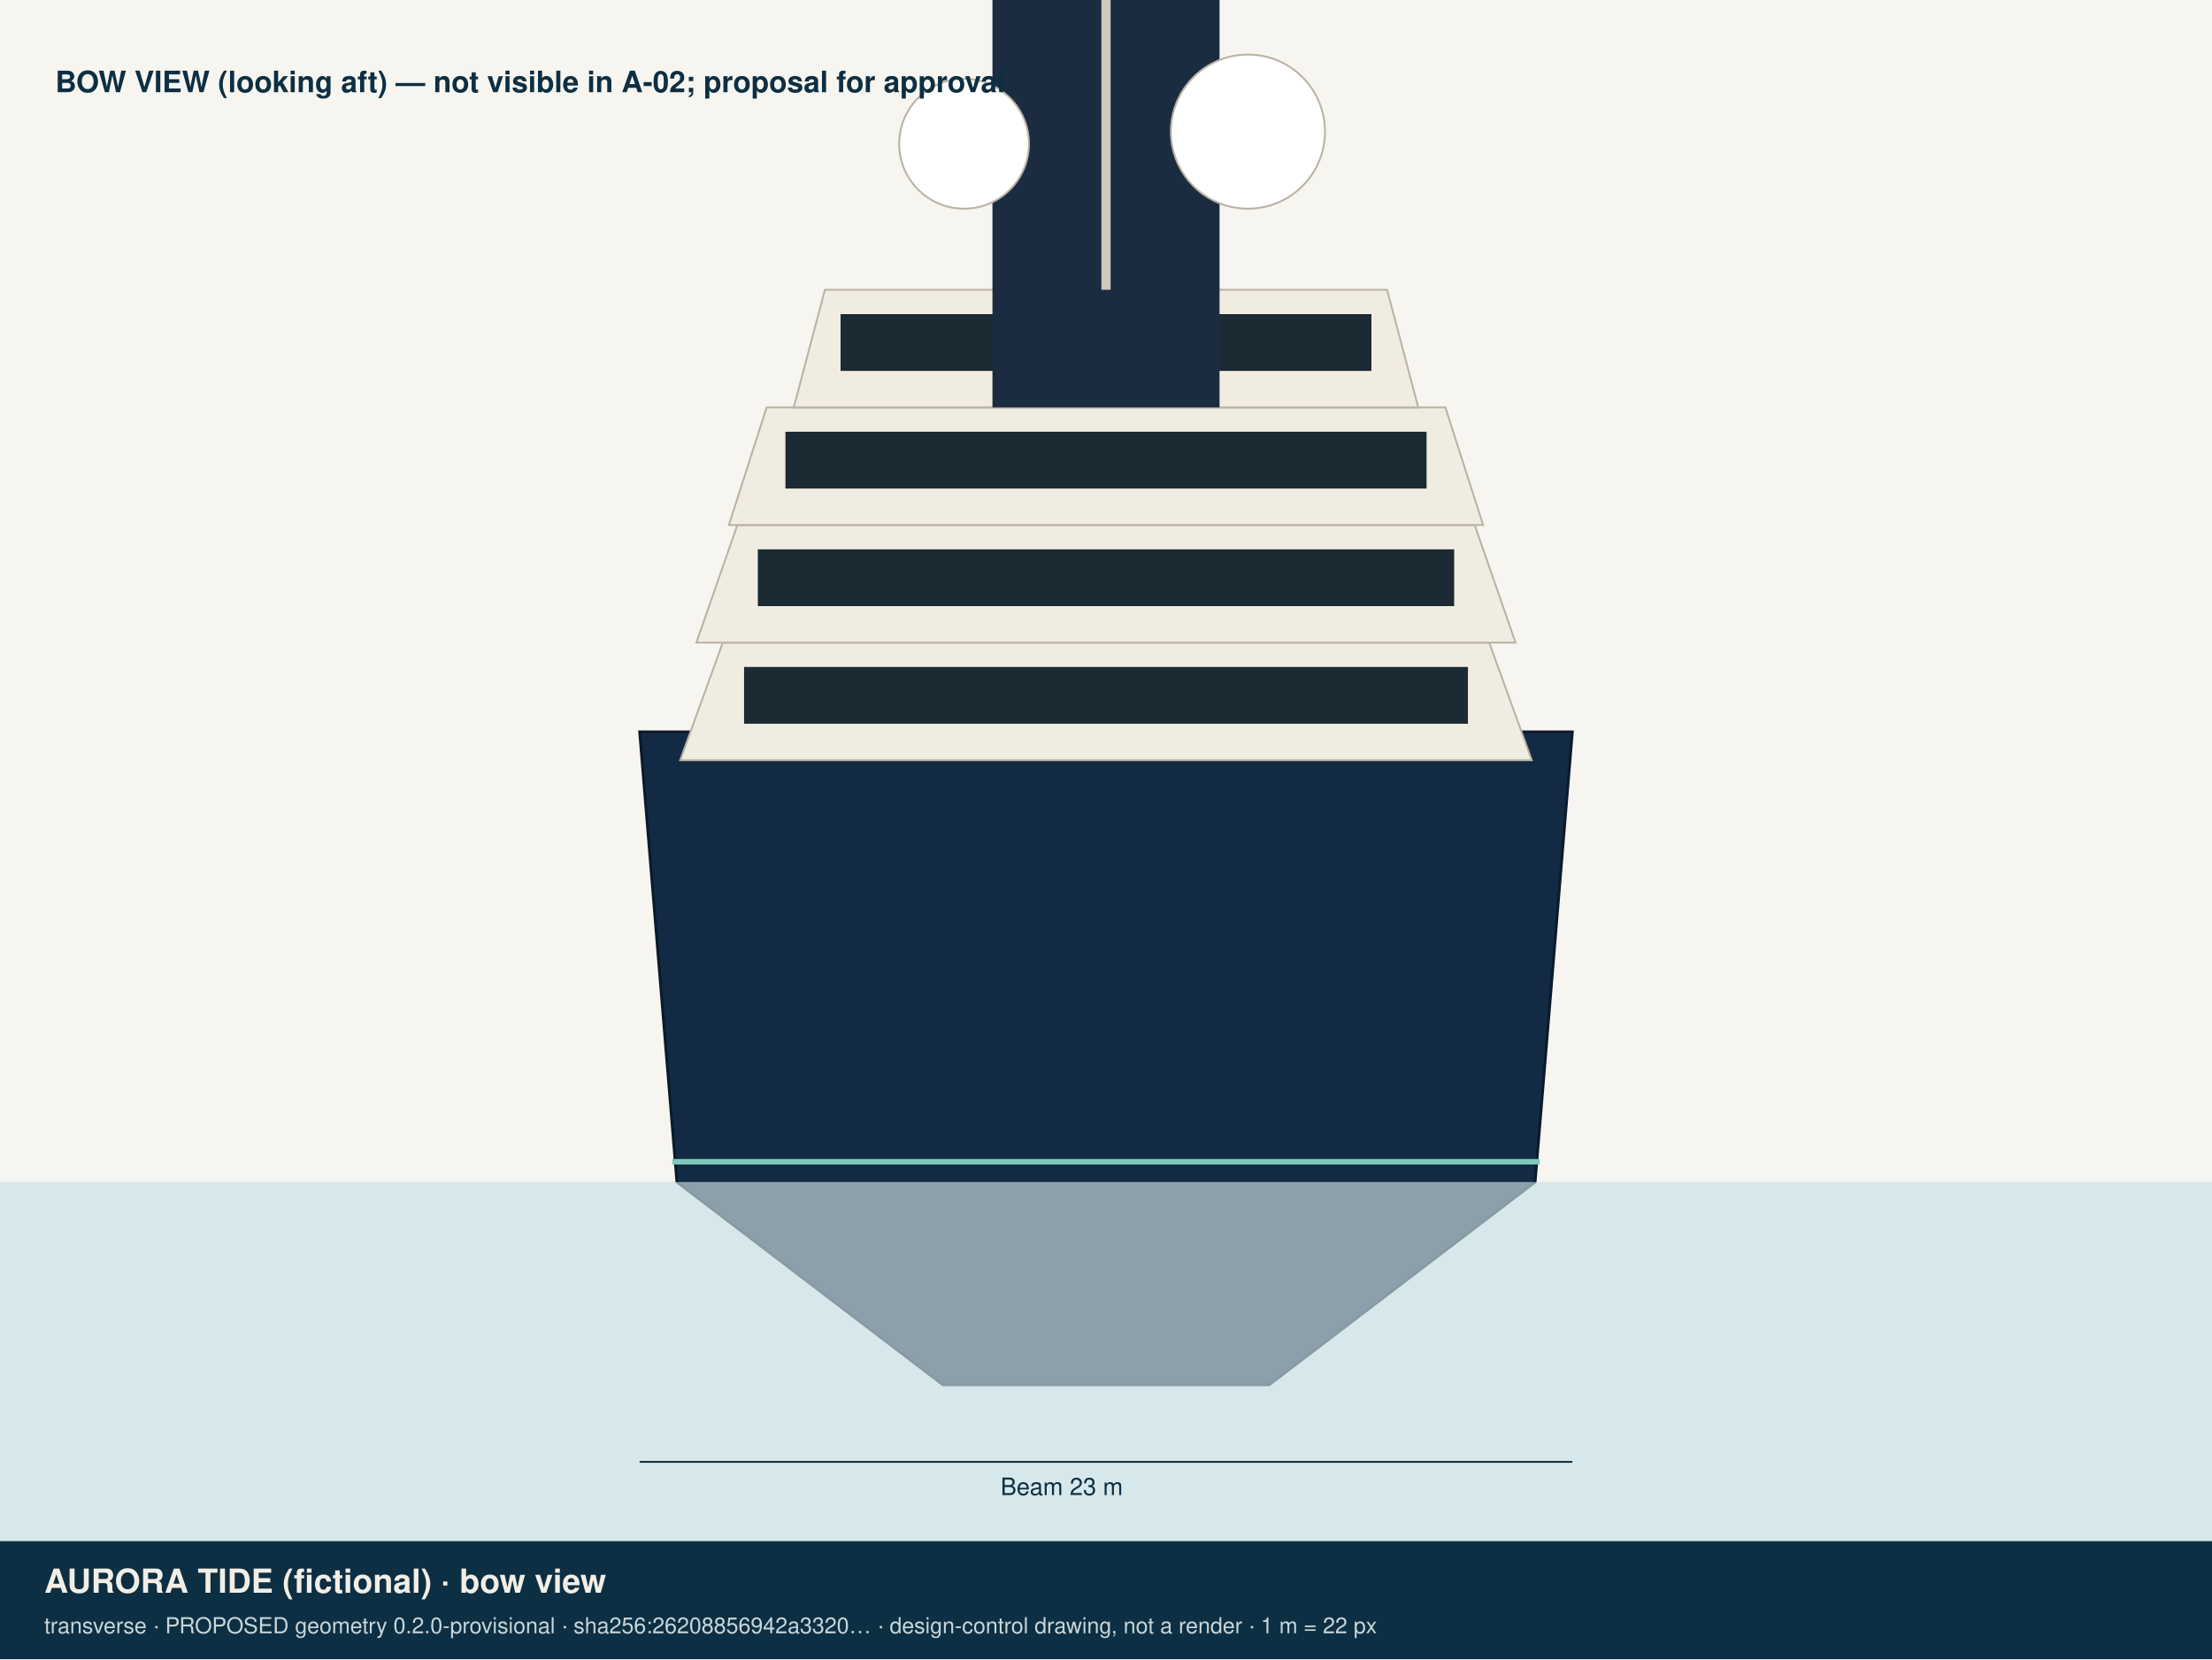
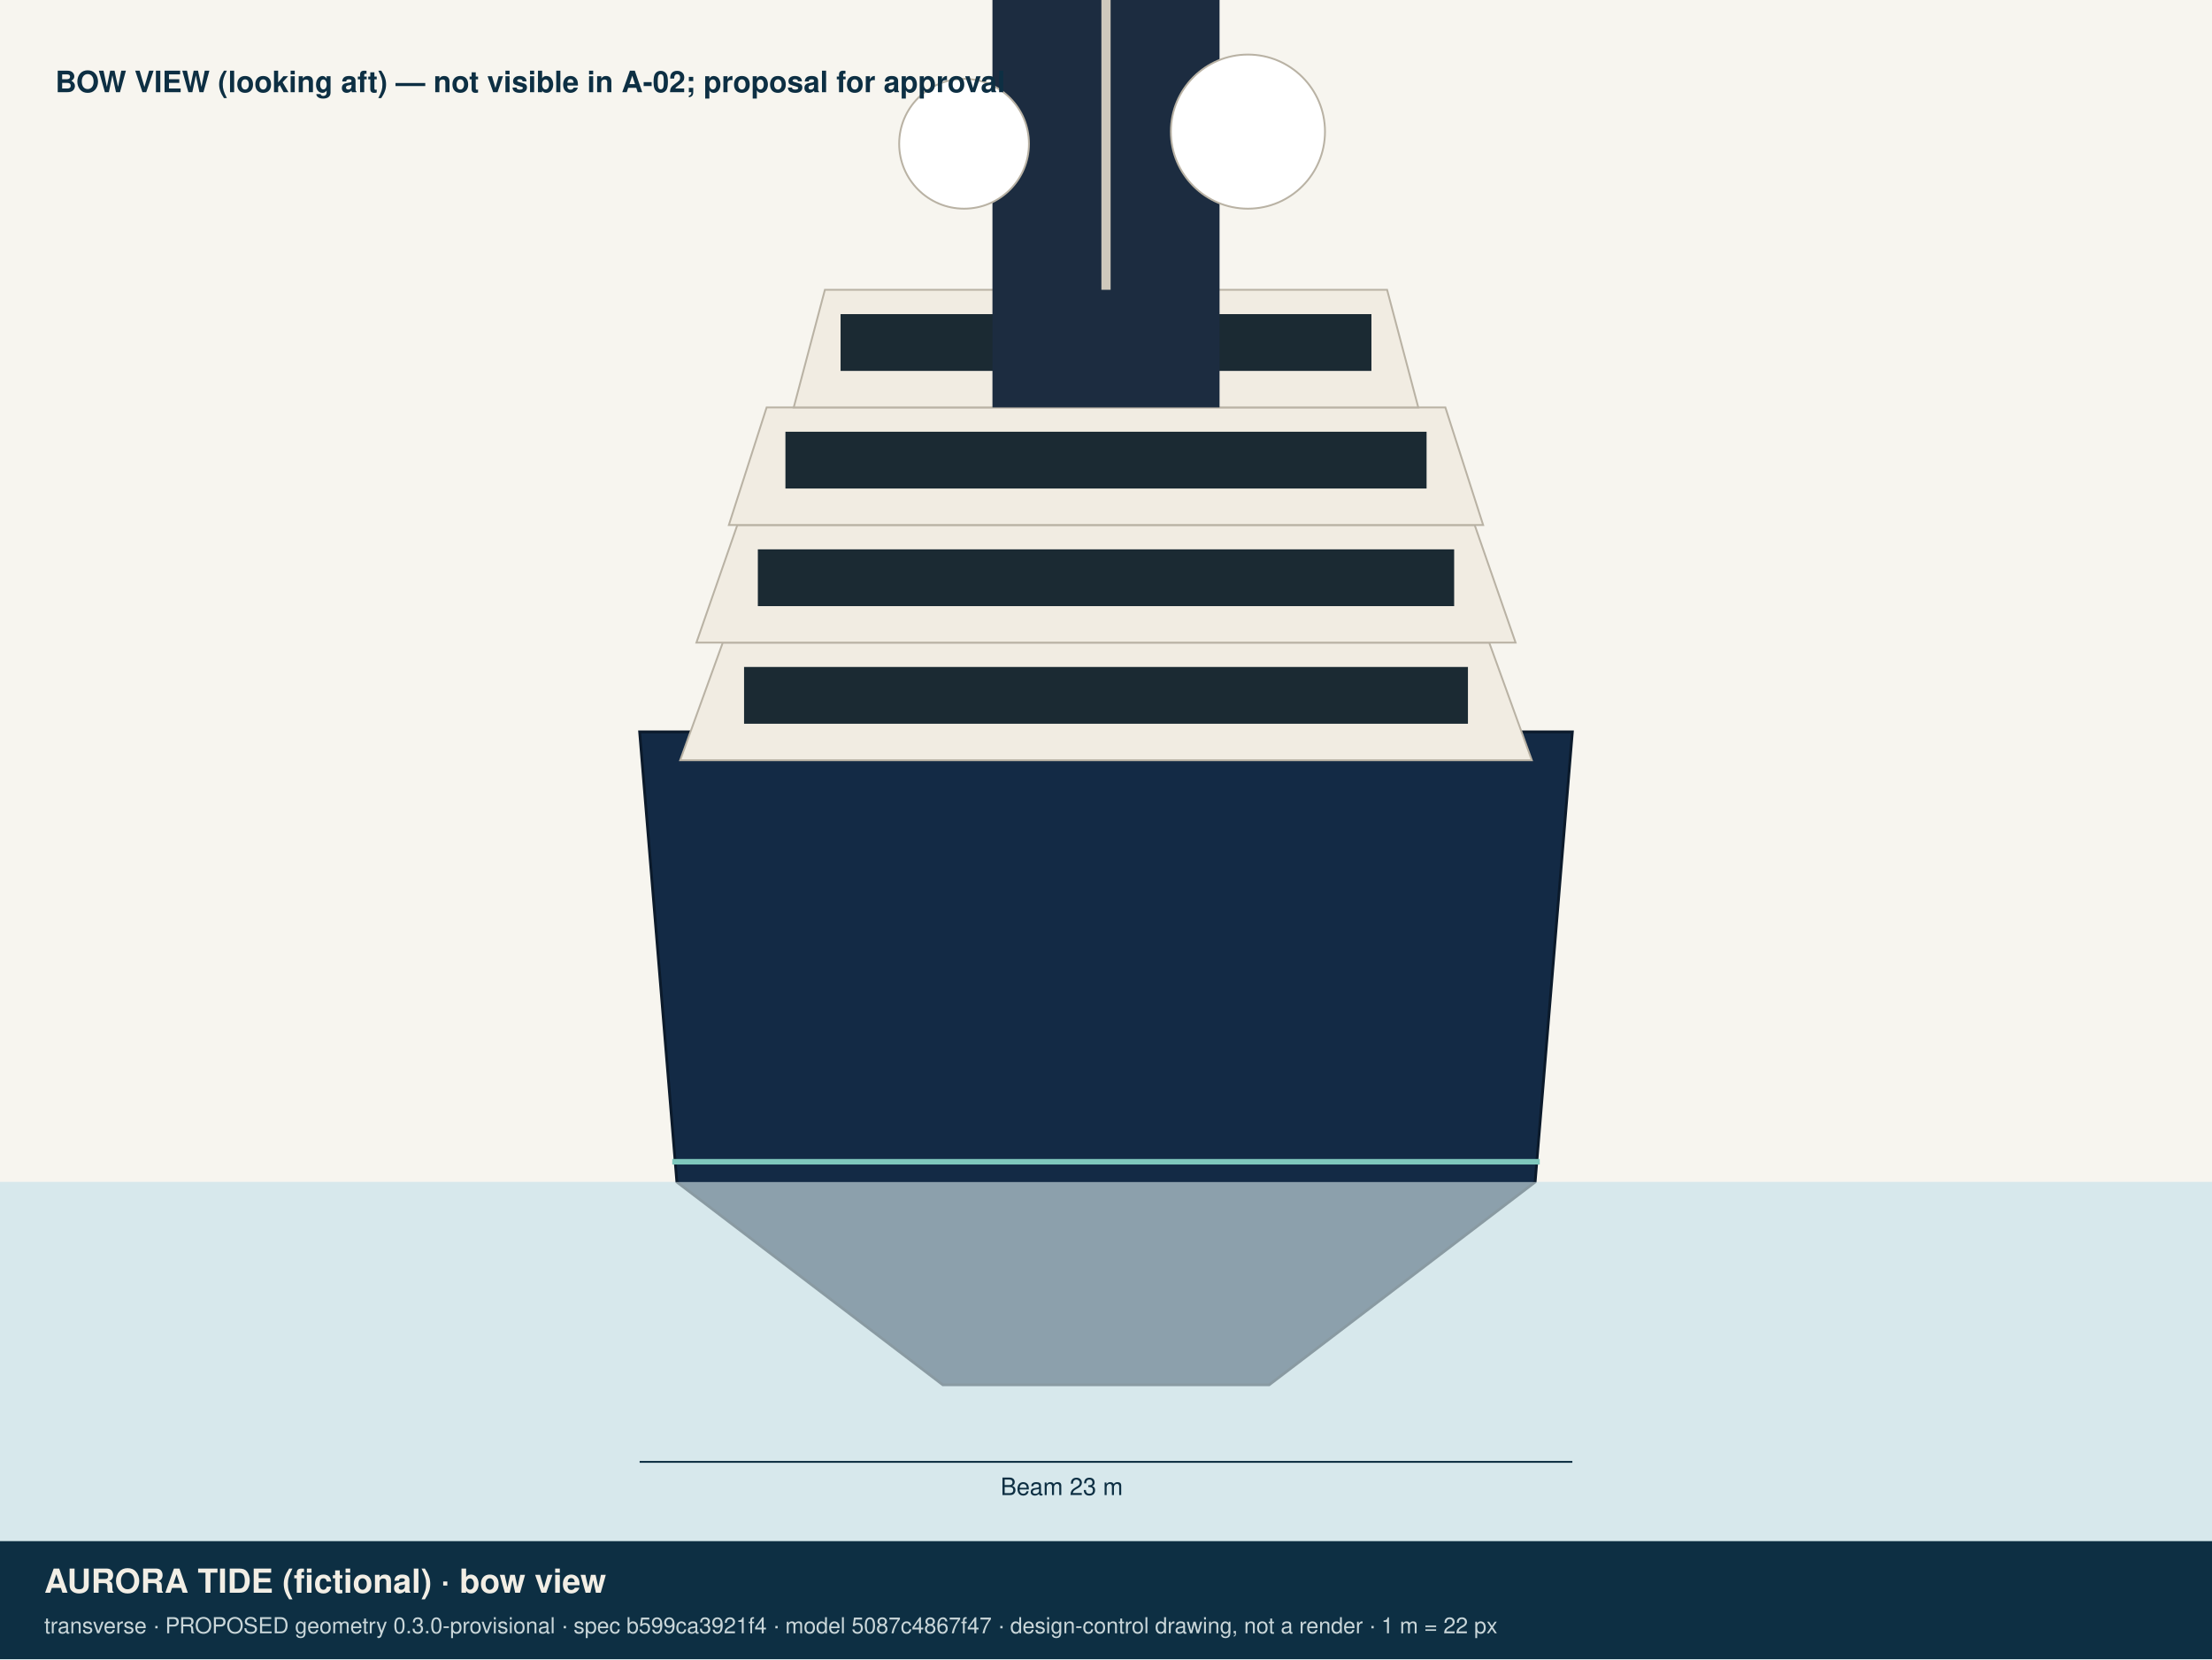
<svg xmlns="http://www.w3.org/2000/svg" viewBox="0 0 1200 900" width="1200" height="900" font-family="Helvetica, Arial, sans-serif">
  <rect width="1200" height="900" fill="#f7f5ef" />
  <g>
    <rect x="0" y="641.2" width="1200" height="900" fill="#d7e8ec" />
    <polygon points="347.0,397.0 853.0,397.0 832.8,641.2 688.5,751.2 511.5,751.2 367.2,641.2" fill="#132a45" stroke="#0b1a2b" stroke-width="1.5" />
    <rect x="0" y="641.2" width="1200" height="900" fill="#d7e8ec" fill-opacity="0.62" />
    <line x1="364.7" y1="630.2" x2="835.3" y2="630.2" stroke="#7fc8bd" stroke-width="3" />
    <polygon points="392.1,348.6 807.9,348.6 831.0,412.4 369.0,412.4" fill="#f1ece2" stroke="#b9b2a4" stroke-width="1" />
    <rect x="403.65" y="361.8" width="392.7" height="30.8" fill="#1b2a33" />
    <polygon points="400.0,284.8 800.0,284.8 822.2,348.6 377.8,348.6" fill="#f1ece2" stroke="#b9b2a4" stroke-width="1" />
    <rect x="411.13" y="298" width="377.74" height="30.8" fill="#1b2a33" />
    <polygon points="415.9,221.0 784.1,221.0 804.6,284.8 395.4,284.8" fill="#f1ece2" stroke="#b9b2a4" stroke-width="1" />
    <rect x="426.09" y="234.2" width="347.82" height="30.8" fill="#1b2a33" />
    <polygon points="447.5,157.2 752.5,157.2 769.4,221.0 430.6,221.0" fill="#f1ece2" stroke="#b9b2a4" stroke-width="1" />
    <rect x="456.01" y="170.4" width="287.98" height="30.8" fill="#1b2a33" />
    <rect x="538.4" y="-5.6" width="123.2" height="226.6" fill="#1c2c40" />
    <circle cx="677" cy="71.4" r="41.8" fill="#fff" stroke="#b9b2a4" />
    <circle cx="523" cy="78" r="35.2" fill="#fff" stroke="#b9b2a4" />
    <line x1="600.0" y1="157.2" x2="600.0" y2="-65.0" stroke="#cfc9bc" stroke-width="5" />
    <line x1="347.0" y1="793.0" x2="853.0" y2="793.0" stroke="#0d2f43" stroke-width="1" />
    <text x="542.8" y="811.0" font-size="13" fill="#0d2f43">Beam 23 m</text>
    <text x="30.0" y="50.0" font-size="16" fill="#0d2f43" font-weight="700">BOW VIEW (looking aft) — not visible in A-02; proposal for approval</text>
  </g>
  <g font-size="15" fill="#0d2f43">
    <rect x="0" y="836" width="1200" height="64" fill="#0d2f43" />
    <text x="24" y="864" fill="#f2eee5" font-size="18" font-weight="700">AURORA TIDE (fictional) · bow view</text>
-     <text x="24" y="886" fill="#c9d6d9" font-size="12">transverse · PROPOSED geometry 0.2.0-provisional · sha256:26208856942a3320… · design-control drawing, not a render · 1 m = 22 px</text>
+     <text x="24" y="886" fill="#c9d6d9" font-size="12">transverse · PROPOSED geometry 0.3.0-provisional · spec b599ca3921f4 · model 5087c4867f47 · design-control drawing, not a render · 1 m = 22 px</text>
  </g>
</svg>
